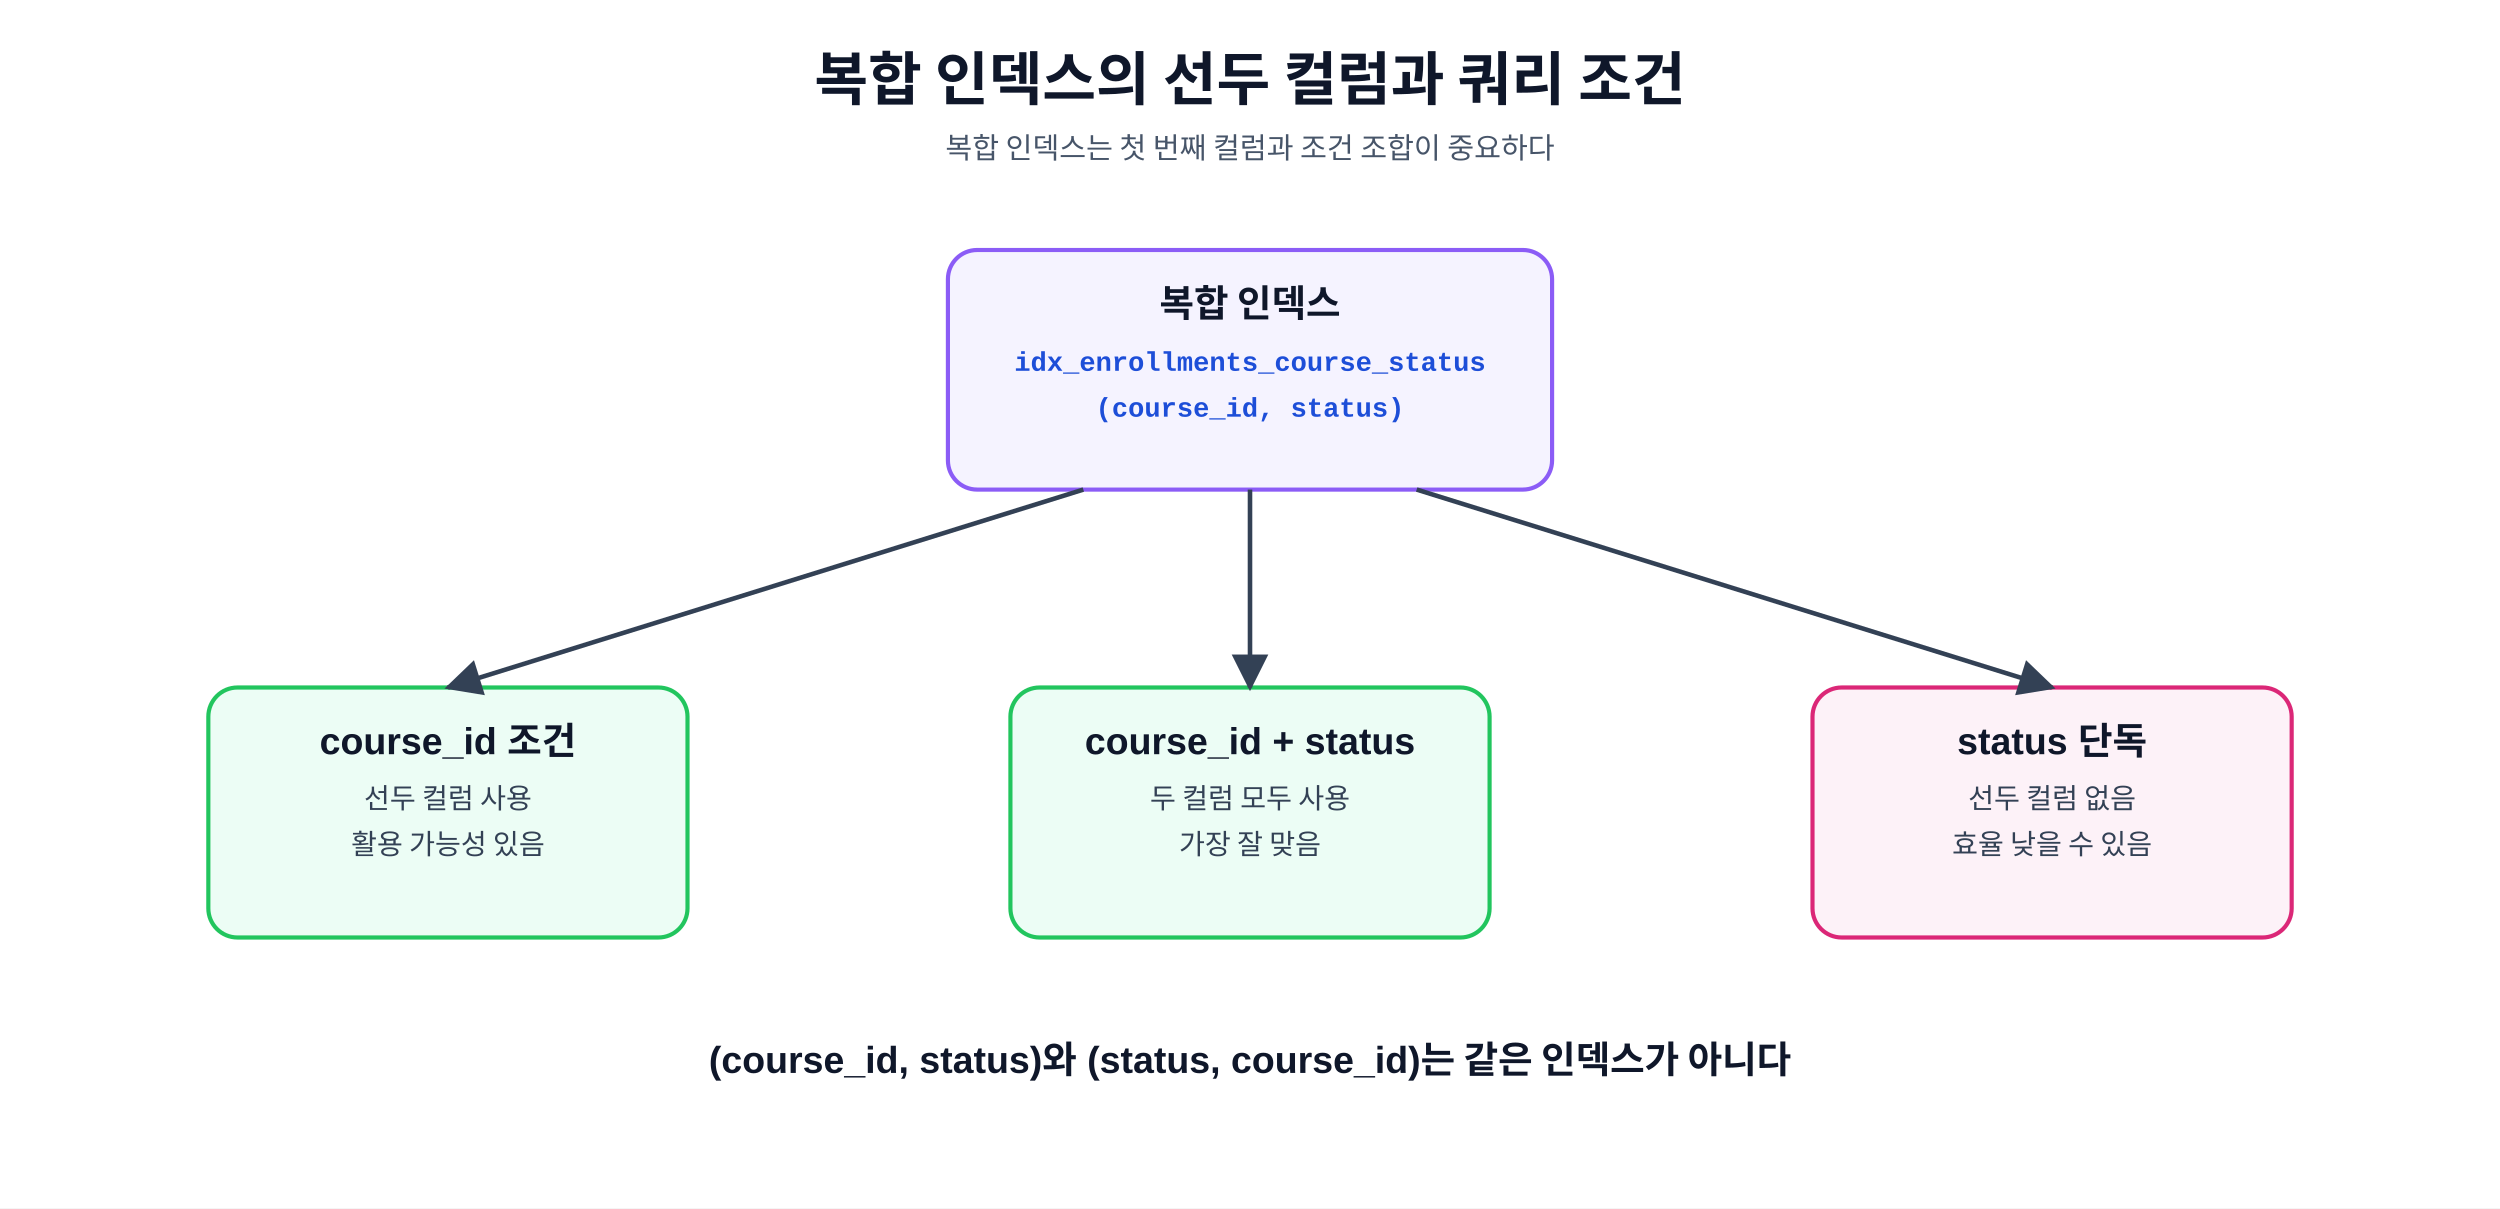
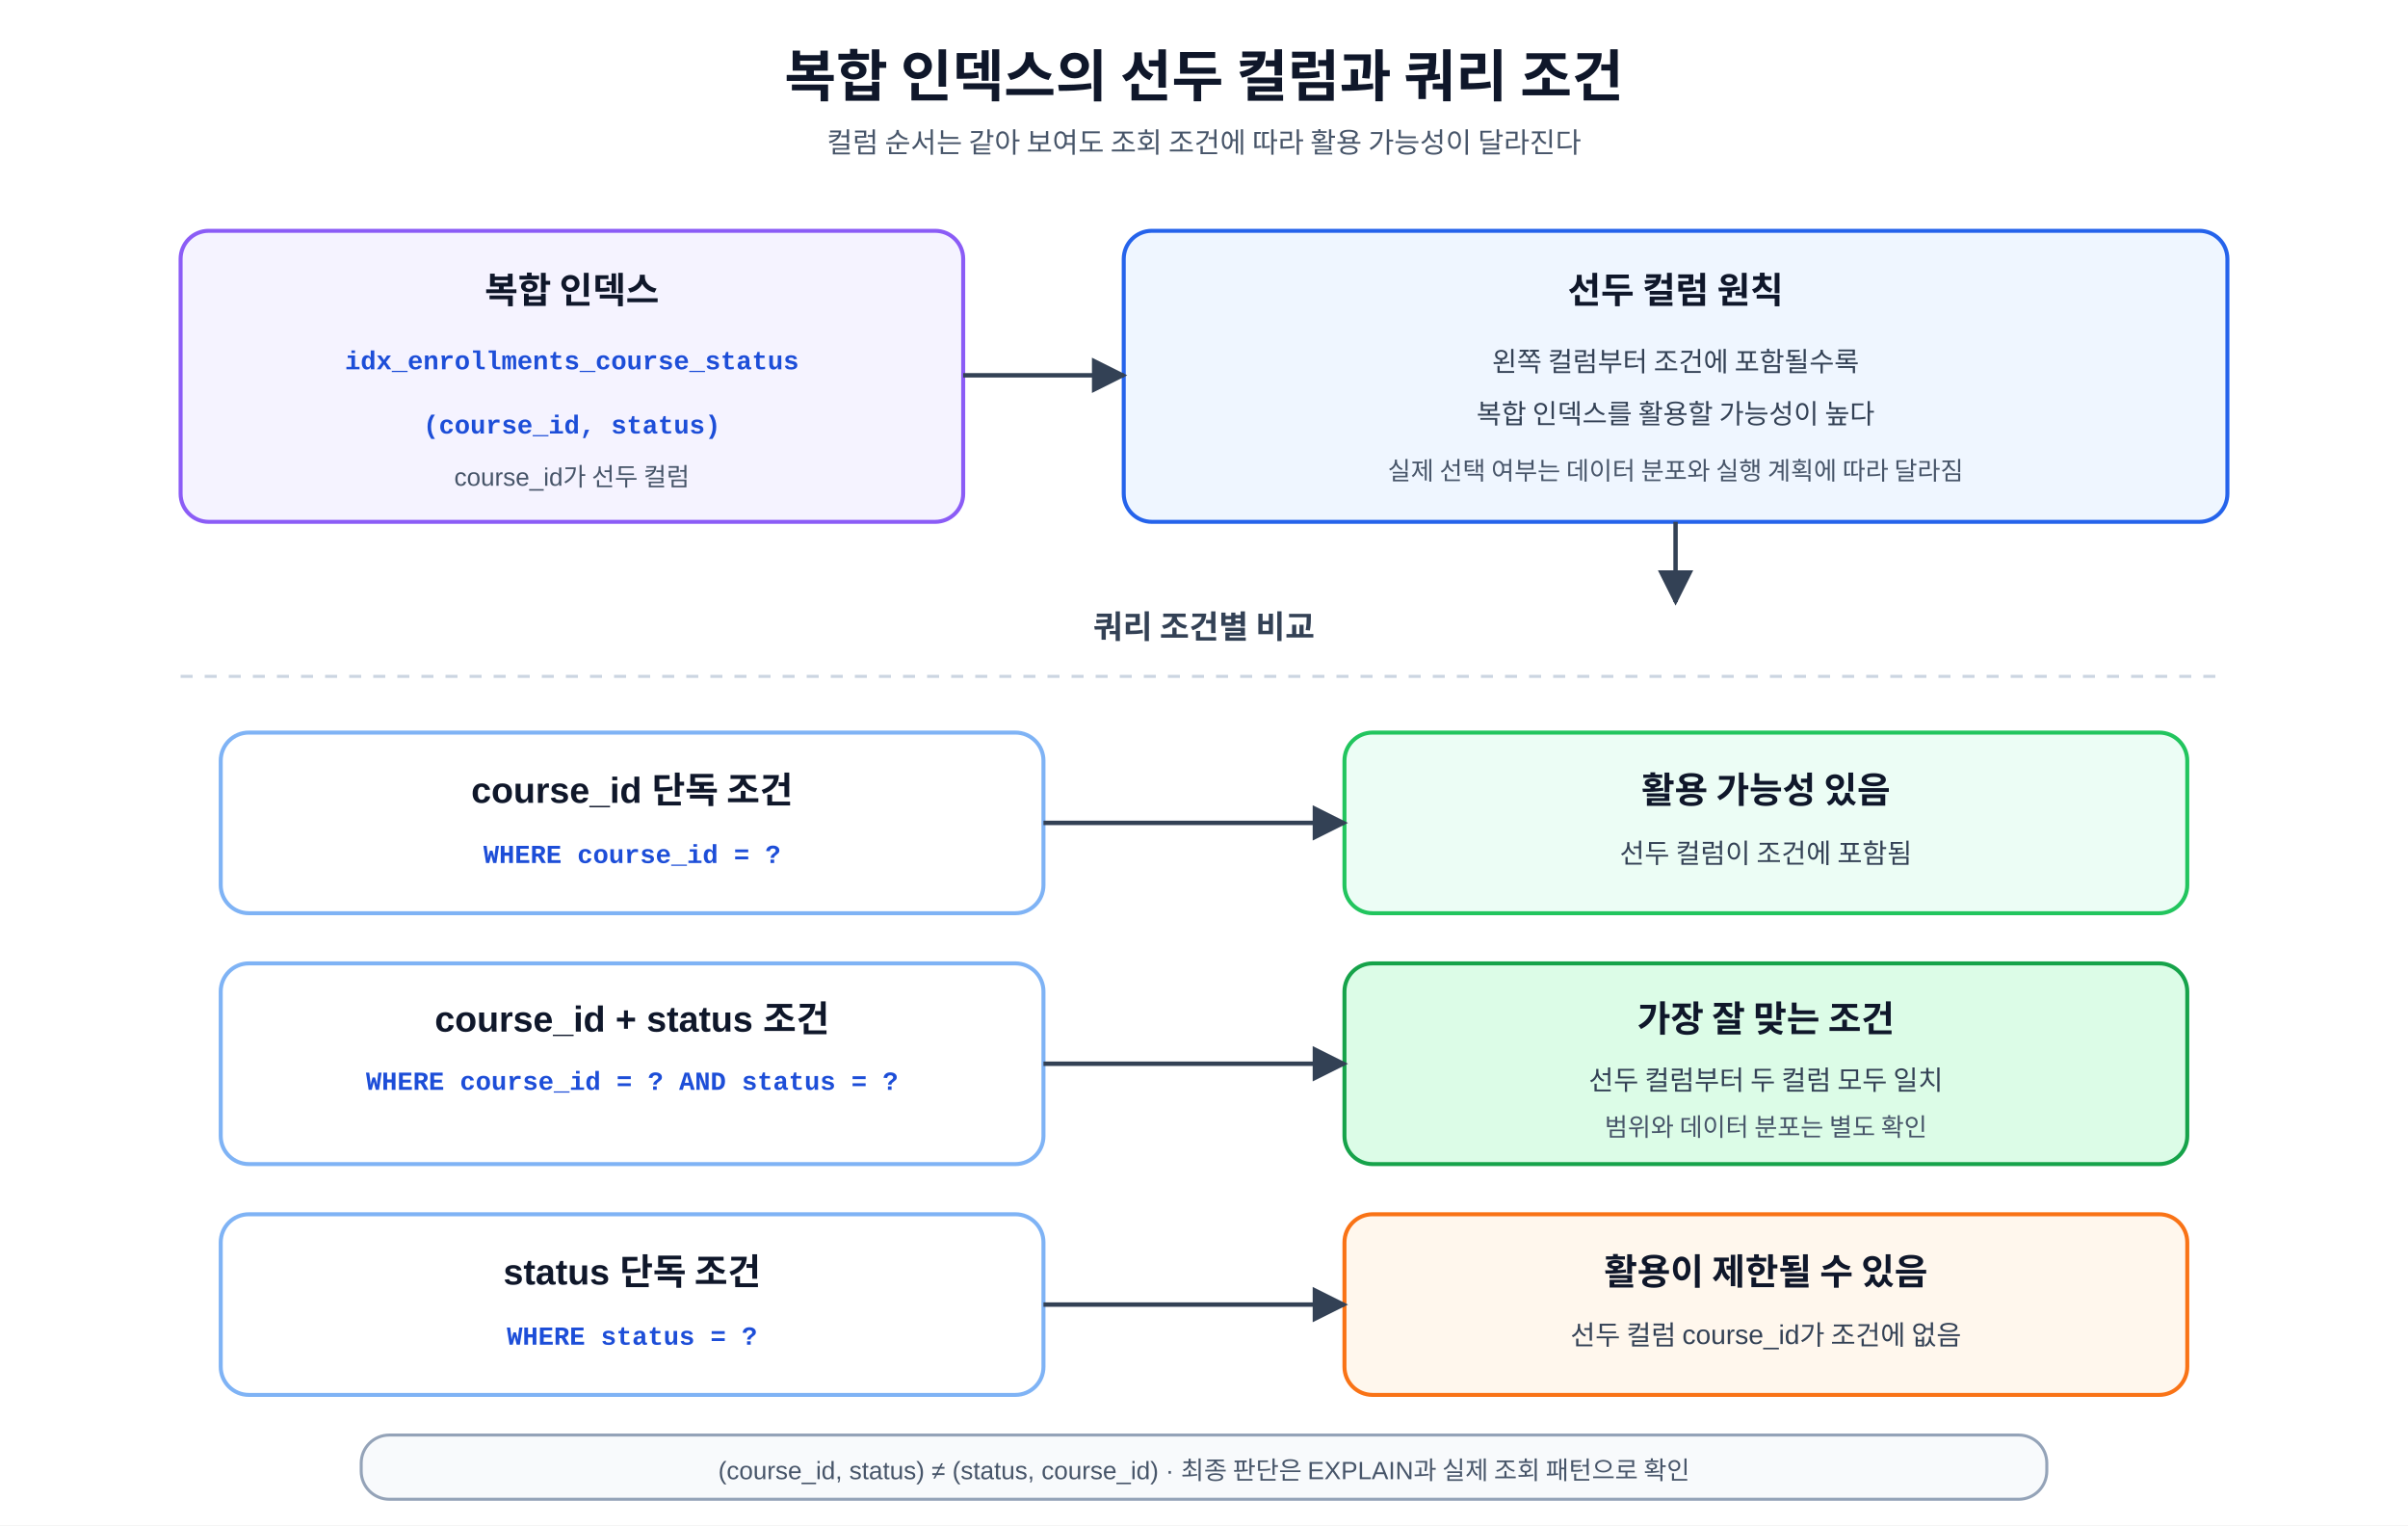
- <svg xmlns="http://www.w3.org/2000/svg" width="100%" viewBox="0 0 1200 580" role="img" aria-labelledby="title desc">
+ <svg xmlns="http://www.w3.org/2000/svg" width="100%" viewBox="0 0 1200 760" role="img" aria-labelledby="title desc" preserveAspectRatio="xMidYMid meet">
  <defs>
    <marker id="arrow" viewBox="0 0 10 10" refX="9" refY="5" markerWidth="8" markerHeight="8" orient="auto">
      <path d="M0 0L10 5L0 10Z" fill="#334155" />
    </marker>
    <style>
- text{font-family:"Malgun Gothic", "Apple SD Gothic Neo", "Noto Sans KR", Arial, sans-serif;fill:#0f172a} .title{font-size:28px;font-weight:700;text-anchor:middle} .sub{font-size:14px;fill:#475569;text-anchor:middle} .box{fill:#ffffff;stroke:#7fb3f5;stroke-width:2;rx:14} .scan{fill:#fff7ed;stroke:#f97316;stroke-width:2;rx:14} .idx{fill:#ecfdf5;stroke:#22c55e;stroke-width:2;rx:14} .cand{fill:#eff6ff;stroke:#2563eb;stroke-width:2;rx:14} .warn{fill:#fdf2f8;stroke:#db2777;stroke-width:2;rx:14} .ai{fill:#f5f3ff;stroke:#8b5cf6;stroke-width:2;rx:14} .note{fill:#f8fafc;stroke:#94a3b8;stroke-width:1.5;rx:12} .head{font-size:18px;font-weight:700;text-anchor:middle} .body{font-size:13.5px;text-anchor:middle;fill:#334155} .small{font-size:12.5px;text-anchor:middle;fill:#334155} .code{font-family:Consolas, D2Coding, "Courier New", monospace;font-size:13px;font-weight:700;text-anchor:middle;fill:#1d4ed8} .arrow{stroke:#334155;stroke-width:2.2;fill:none;marker-end:url(#arrow)} .dash{stroke:#db2777;stroke-width:2;fill:none;stroke-dasharray:7 6;marker-end:url(#arrow)} .tag{font-size:12px;font-weight:700;fill:#2563eb;text-anchor:middle}
- </style>
+       text{font-family:"Malgun Gothic","Apple SD Gothic Neo","Noto Sans KR",Arial,sans-serif;fill:#0f172a}
+       .title{font-size:28px;font-weight:700;text-anchor:middle}
+       .sub{font-size:14px;fill:#475569;text-anchor:middle}
+       .head{font-size:18px;font-weight:700;text-anchor:middle}
+       .body{font-size:13.5px;text-anchor:middle;fill:#334155}
+       .small{font-size:12.5px;text-anchor:middle;fill:#475569}
+       .code{font-family:Consolas,D2Coding,"Courier New",monospace;font-size:13px;font-weight:700;text-anchor:middle;fill:#1d4ed8}
+       .section{font-size:16px;font-weight:700;text-anchor:middle;fill:#334155}
+       .card{stroke-width:2;rx:14;ry:14}
+       .index{fill:#f5f3ff;stroke:#8b5cf6}
+       .principle{fill:#eff6ff;stroke:#2563eb}
+       .condition{fill:#ffffff;stroke:#7fb3f5}
+       .good{fill:#ecfdf5;stroke:#22c55e}
+       .best{fill:#dcfce7;stroke:#16a34a}
+       .warn{fill:#fff7ed;stroke:#f97316}
+       .note{fill:#f8fafc;stroke:#94a3b8;stroke-width:1.5;rx:14;ry:14}
+       .arrow{stroke:#334155;stroke-width:2.2;fill:none;marker-end:url(#arrow);stroke-linejoin:round}
+       .divider{stroke:#cbd5e1;stroke-width:1.5;stroke-dasharray:6 6}
+     </style>
  </defs>
-   <rect width="1200" height="580" fill="#ffffff" />
+   <rect width="1200" height="760" fill="#ffffff" />
  <text x="600" y="48" class="title">복합 인덱스의 선두 컬럼과 쿼리 조건</text>
-   <text x="600" y="76" class="sub">복합 인덱스는 첫 번째 컬럼과 조건 조합이 중요하다</text>
-   <rect x="455" y="120" width="290" height="115" class="ai" />
-   <text x="600.0" y="152" class="head">복합 인덱스</text>
-   <text x="600.0" y="178" class="code">idx_enrollments_course_status</text>
-   <text x="600.0" y="200" class="code">(course_id, status)</text>
-   <rect x="100" y="330" width="230" height="120" class="idx" />
-   <text x="215.0" y="362" class="head">course_id 조건</text>
-   <text x="215.0" y="388" class="body">선두 컬럼 사용</text>
-   <text x="215.0" y="410" class="body">활용 가능성 있음</text>
-   <rect x="485" y="330" width="230" height="120" class="idx" />
-   <text x="600.0" y="362" class="head">course_id + status</text>
-   <text x="600.0" y="388" class="body">두 컬럼 모두 사용</text>
-   <text x="600.0" y="410" class="body">가장 잘 맞음</text>
-   <rect x="870" y="330" width="230" height="120" class="warn" />
-   <text x="985.0" y="362" class="head">status 단독</text>
-   <text x="985.0" y="388" class="body">선두 컬럼 없음</text>
-   <text x="985.0" y="410" class="body">효율 낮을 수 있음</text>
-   <path d="M520 235 L215 330" class="arrow" />
-   <path d="M600 235 L600 330" class="arrow" />
-   <path d="M680 235 L985 330" class="arrow" />
-   <text x="600" y="515" class="head">(course_id, status)와 (status, course_id)는 같은 인덱스가 아니다</text>
+   <text x="600" y="76" class="sub">컬럼 순서는 같아 보여도 조회 조건에 따라 활용 가능성이 달라진다</text>
+   <rect x="90" y="115" width="390" height="145" class="card index" />
+   <text x="285" y="151" class="head">복합 인덱스</text>
+   <text x="285" y="184" class="code">idx_enrollments_course_status</text>
+   <text x="285" y="216" class="code">(course_id, status)</text>
+   <text x="285" y="242" class="small">course_id가 선두 컬럼</text>
+   <rect x="560" y="115" width="550" height="145" class="card principle" />
+   <text x="835" y="151" class="head">선두 컬럼 원칙</text>
+   <text x="835" y="185" class="body">왼쪽 컬럼부터 조건에 포함될수록</text>
+   <text x="835" y="211" class="body">복합 인덱스를 활용할 가능성이 높다</text>
+   <text x="835" y="239" class="small">실제 선택 여부는 데이터 분포와 실행 계획에 따라 달라짐</text>
+   <path d="M480 187 H560" class="arrow" />
+   <path d="M835 260 V300" class="arrow" />
+   <text x="600" y="318" class="section">쿼리 조건별 비교</text>
+   <line x1="90" y1="337" x2="1110" y2="337" class="divider" />
+   <rect x="110" y="365" width="410" height="90" class="card condition" />
+   <text x="315" y="400" class="head">course_id 단독 조건</text>
+   <text x="315" y="430" class="code">WHERE course_id = ?</text>
+   <rect x="670" y="365" width="420" height="90" class="card good" />
+   <text x="880" y="400" class="head">활용 가능성 있음</text>
+   <text x="880" y="430" class="body">선두 컬럼이 조건에 포함됨</text>
+   <path d="M520 410 H670" class="arrow" />
+   <rect x="110" y="480" width="410" height="100" class="card condition" />
+   <text x="315" y="514" class="head">course_id + status 조건</text>
+   <text x="315" y="543" class="code">WHERE course_id = ? AND status = ?</text>
+   <rect x="670" y="480" width="420" height="100" class="card best" />
+   <text x="880" y="514" class="head">가장 잘 맞는 조건</text>
+   <text x="880" y="543" class="body">선두 컬럼부터 두 컬럼 모두 일치</text>
+   <text x="880" y="566" class="small">범위와 데이터 분포는 별도 확인</text>
+   <path d="M520 530 H670" class="arrow" />
+   <rect x="110" y="605" width="410" height="90" class="card condition" />
+   <text x="315" y="640" class="head">status 단독 조건</text>
+   <text x="315" y="670" class="code">WHERE status = ?</text>
+   <rect x="670" y="605" width="420" height="90" class="card warn" />
+   <text x="880" y="640" class="head">활용이 제한될 수 있음</text>
+   <text x="880" y="670" class="body">선두 컬럼 course_id가 조건에 없음</text>
+   <path d="M520 650 H670" class="arrow" />
+   <rect x="180" y="715" width="840" height="32" class="note" />
+   <text x="600" y="737" class="small">(course_id, status) ≠ (status, course_id) · 최종 판단은 EXPLAIN과 실제 조회 패턴으로 확인</text>
</svg>
